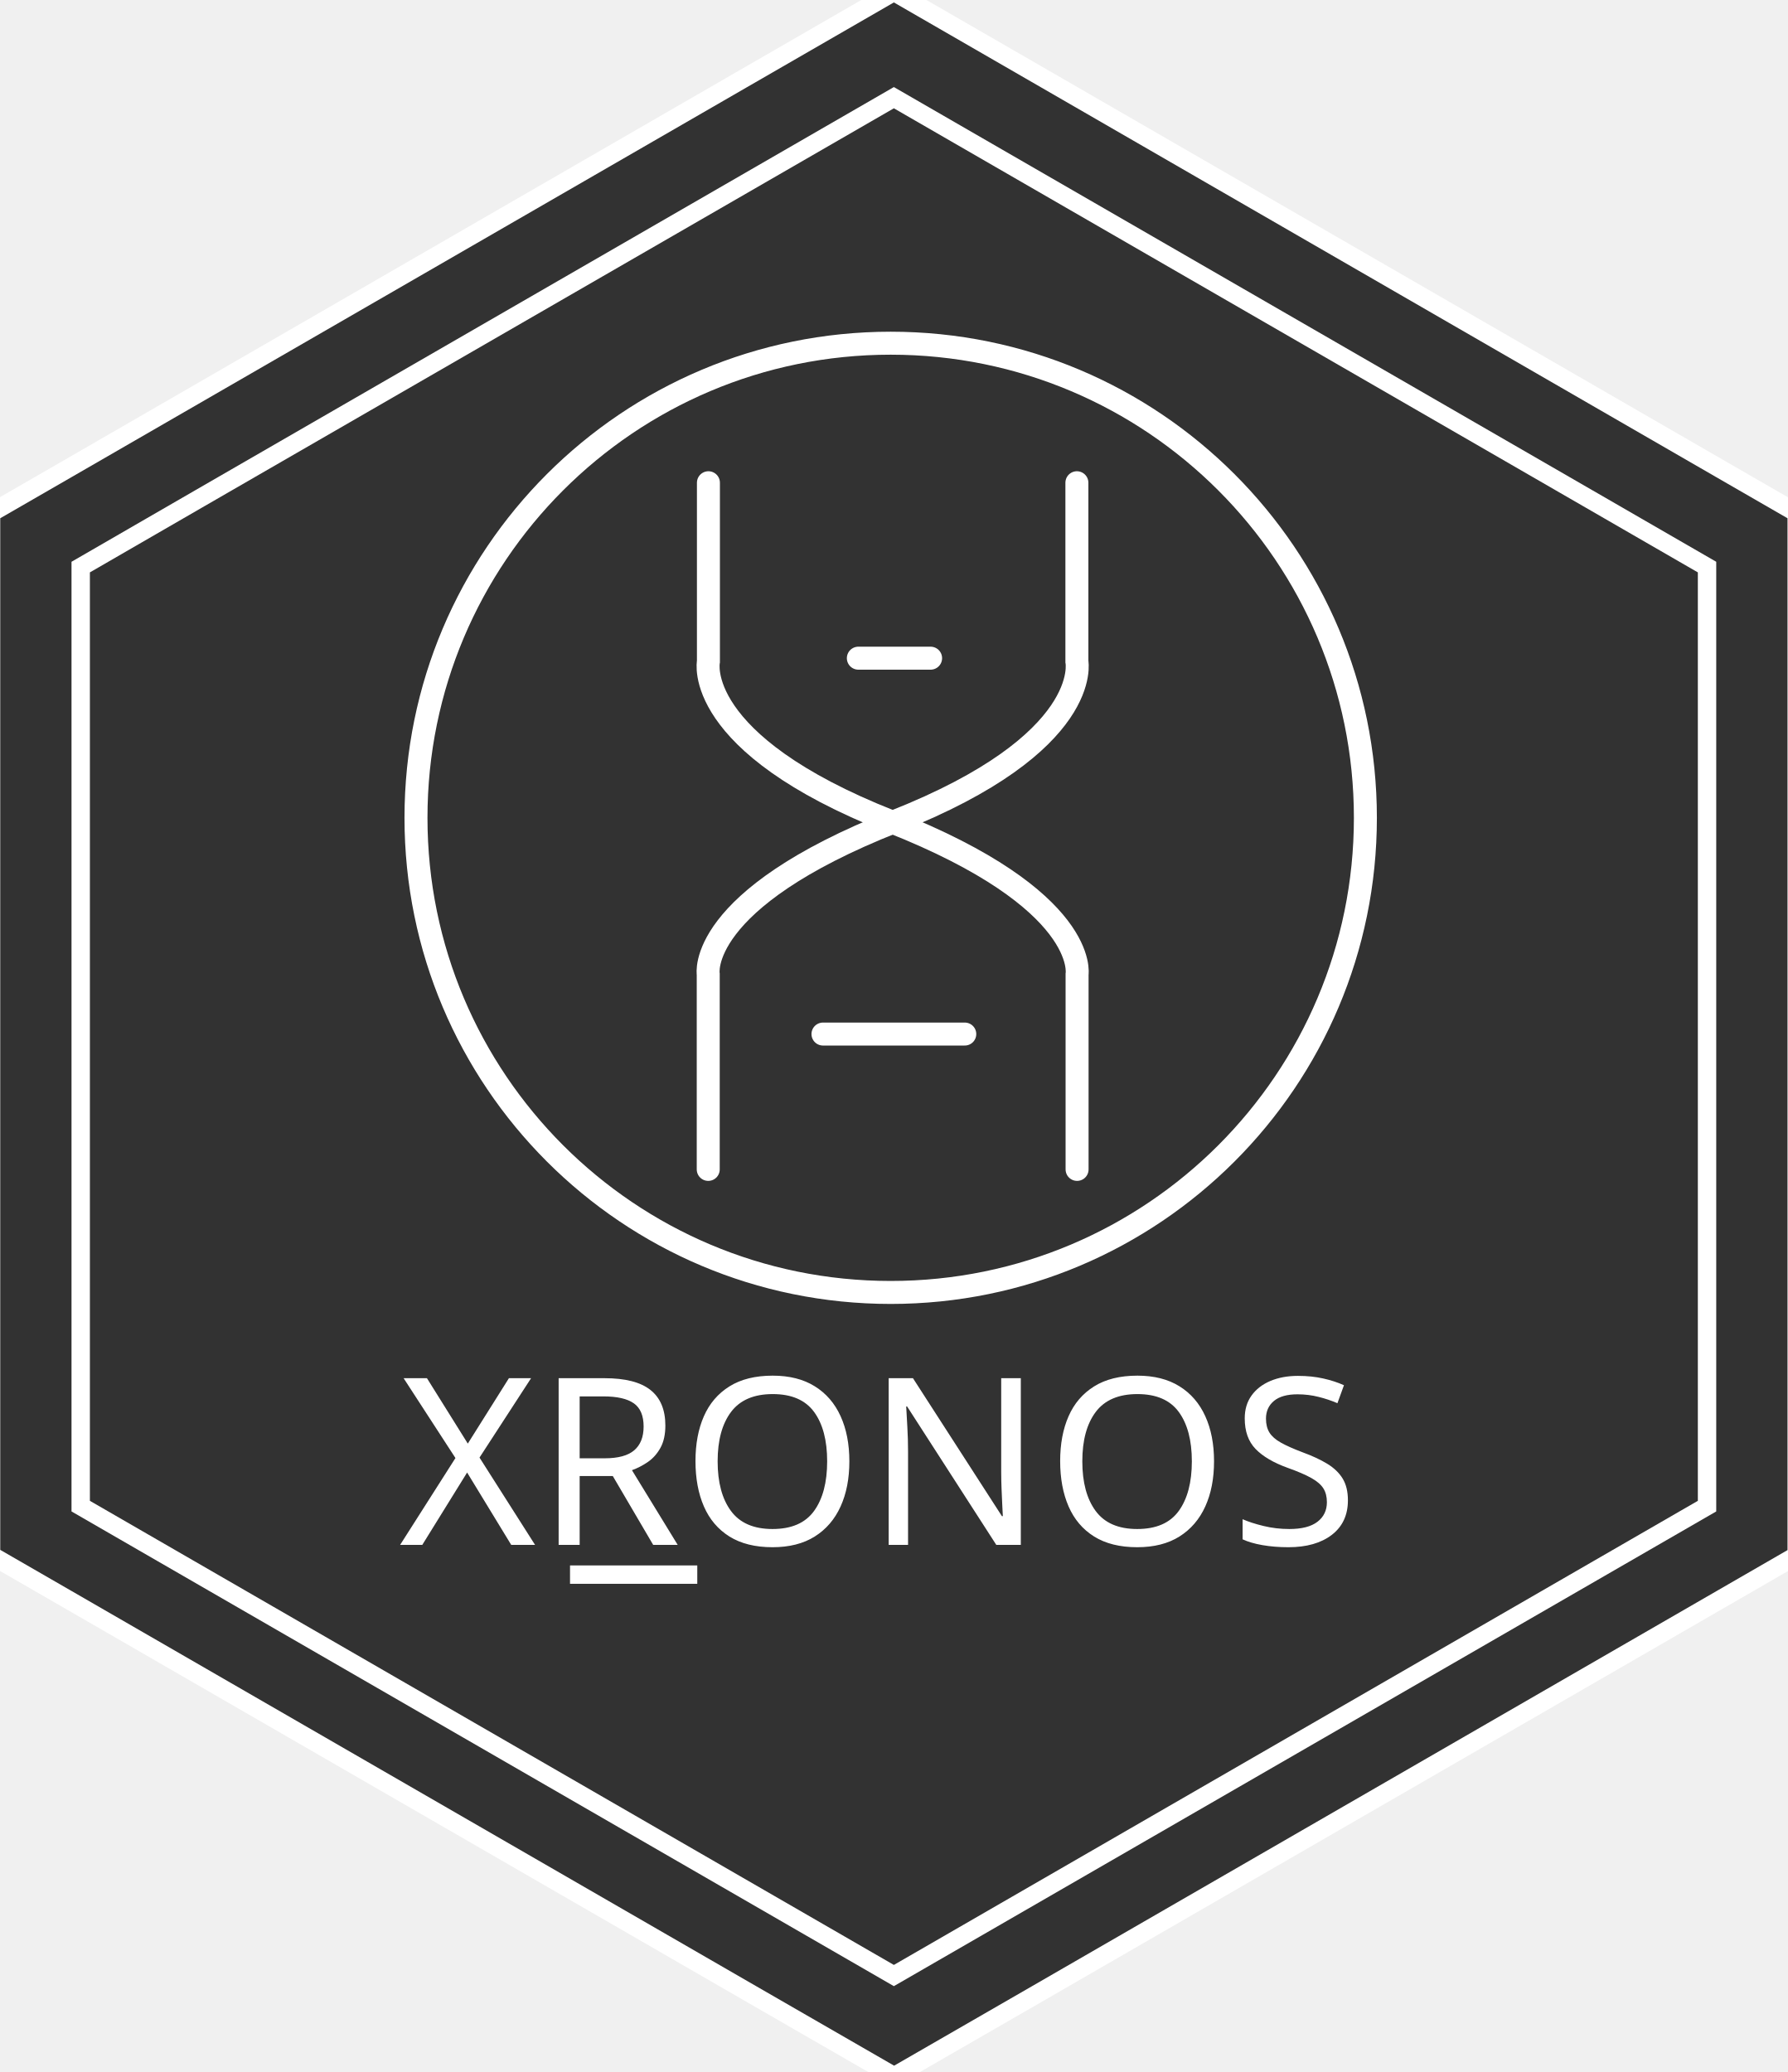
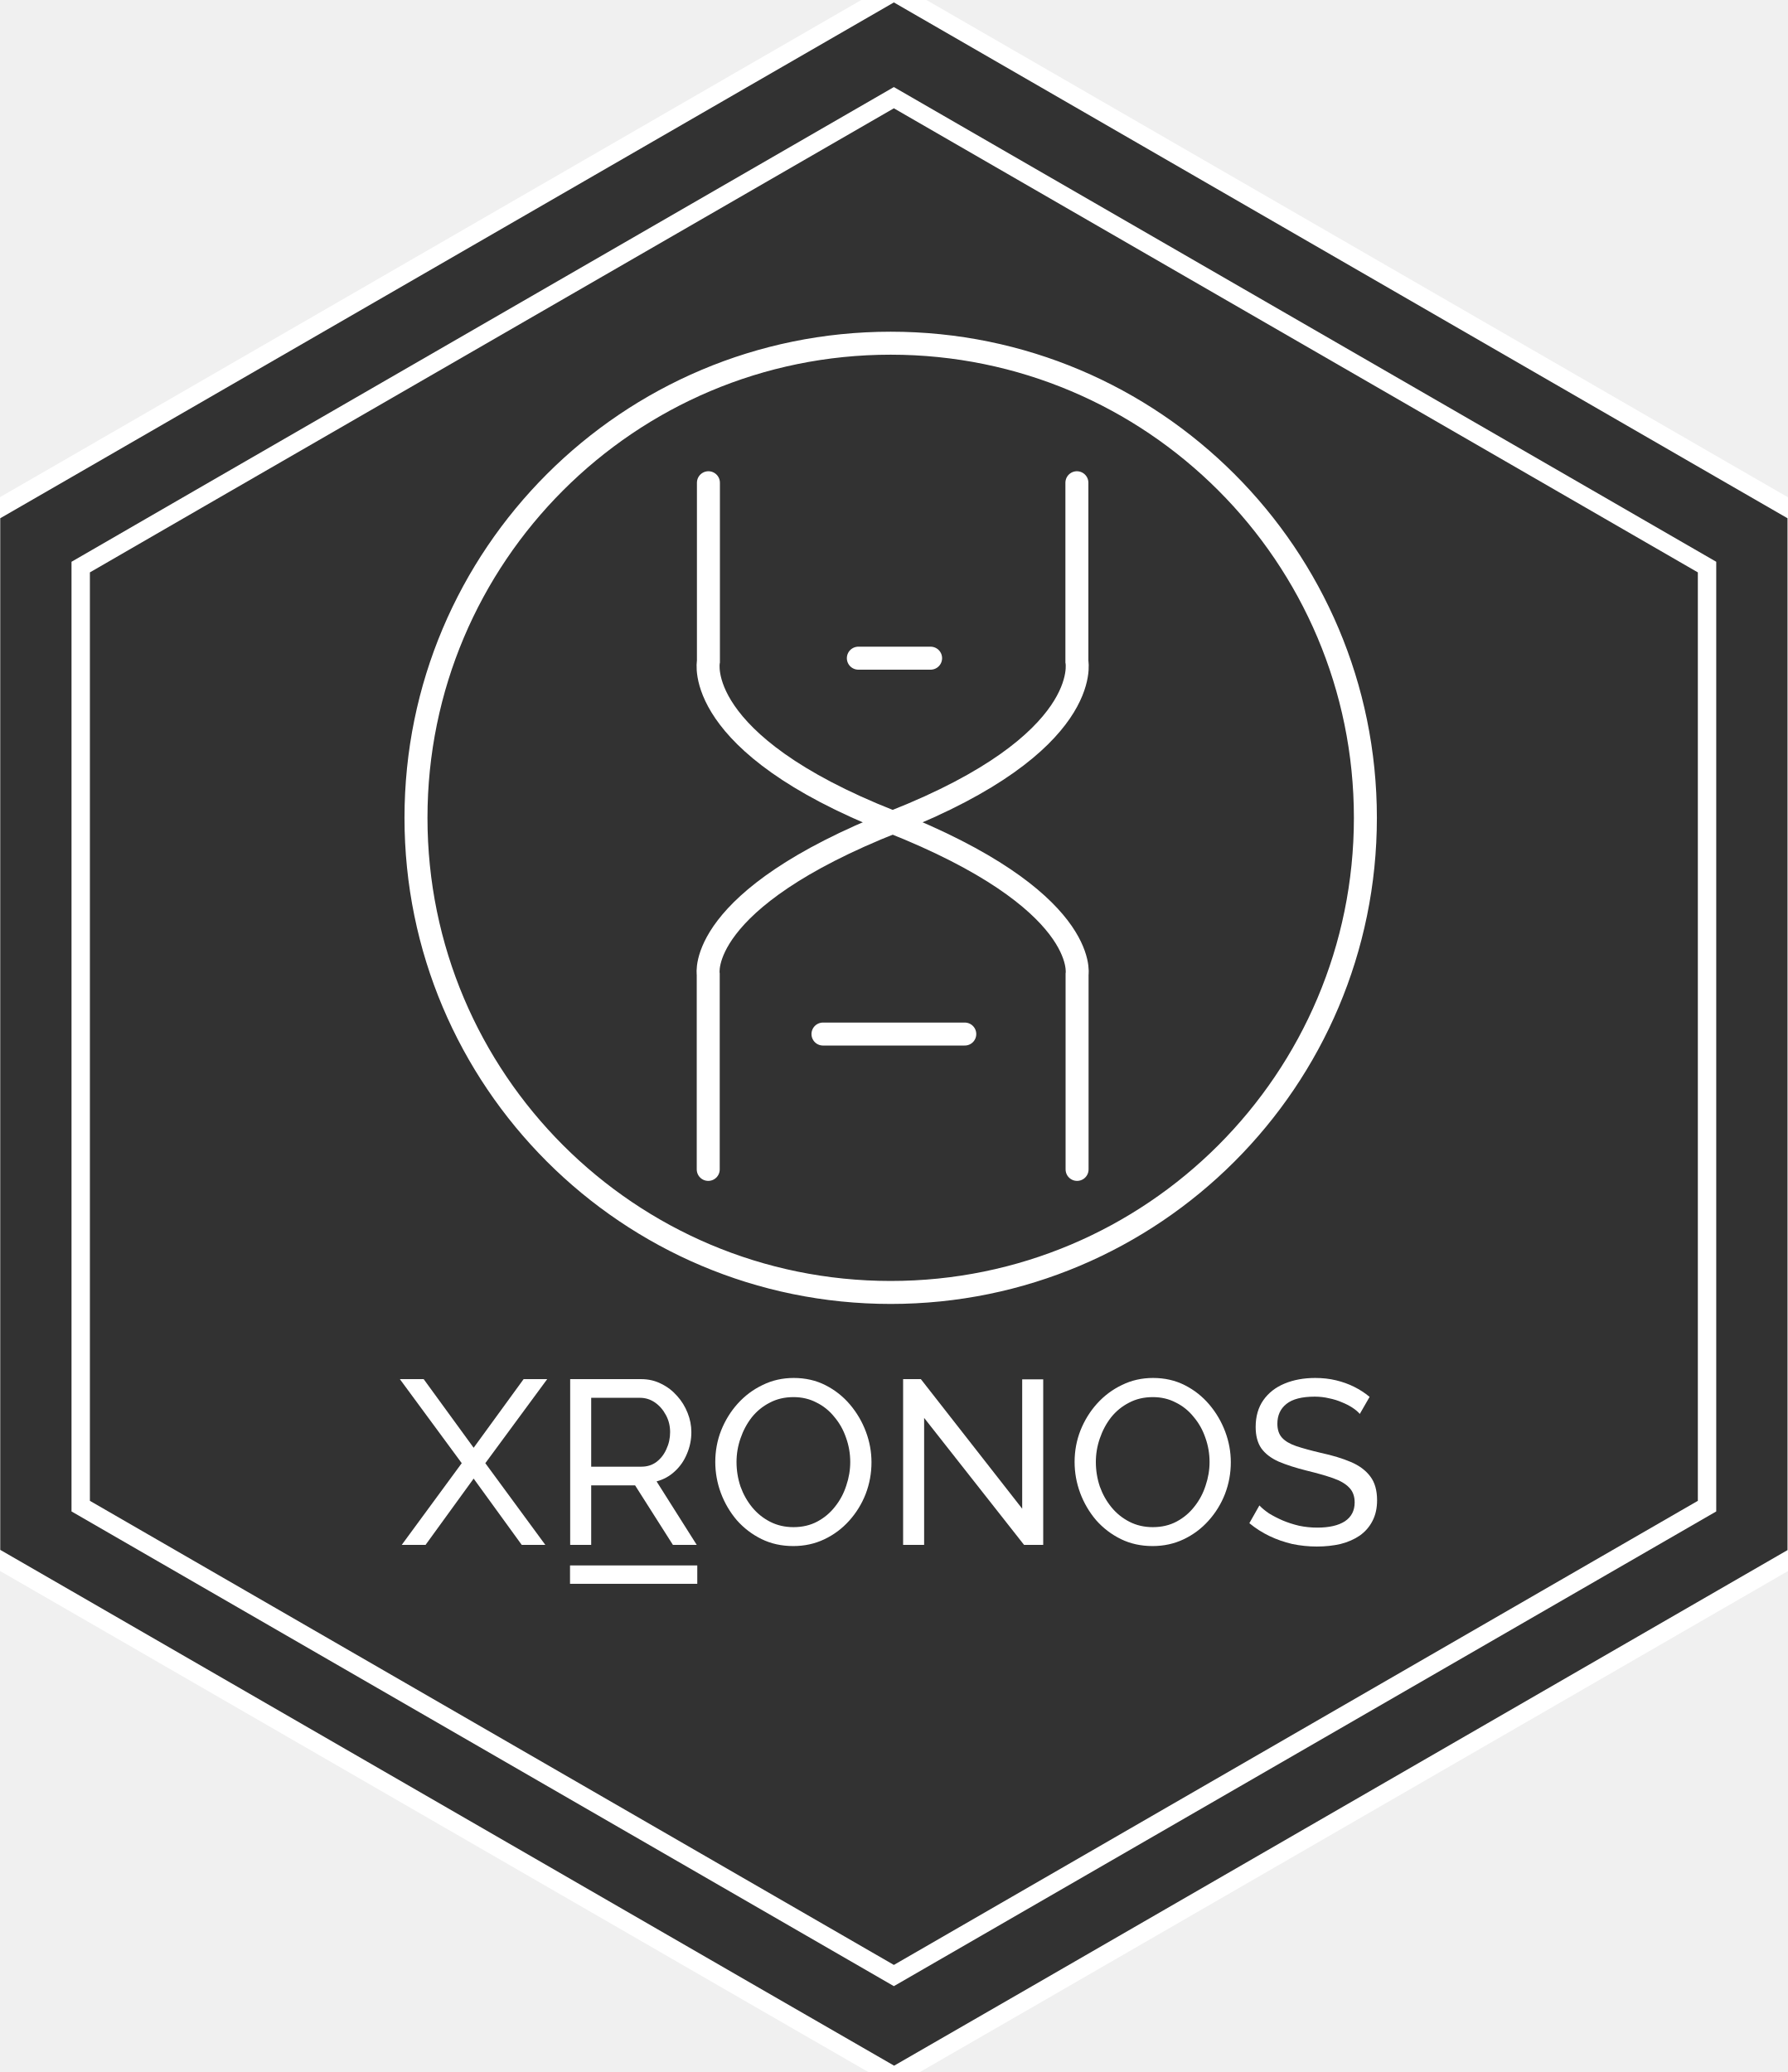
<svg xmlns="http://www.w3.org/2000/svg" version="1.1" id="Layer_1" x="0px" y="0px" viewBox="0 0 735 852" style="enable-background:new 0 0 735 852;" xml:space="preserve">
  <defs id="defs56">
    <marker style="overflow:visible;" id="marker2487" refX="0.0" refY="0.0" orient="auto">
      <path transform="scale(0.2) rotate(180) translate(6,0)" style="fill-rule:evenodd;stroke:#79740e;stroke-width:1pt;stroke-opacity:1;fill:#79740e;fill-opacity:1" d="M 0.0,0.0 L 5.0,-5.0 L -12.5,0.0 L 5.0,5.0 L 0.0,0.0 z " id="path2485" />
    </marker>
    <marker style="overflow:visible;" id="marker2477" refX="0.0" refY="0.0" orient="auto">
      <path transform="scale(0.2) rotate(180) translate(6,0)" style="fill-rule:evenodd;stroke:#79740e;stroke-width:1pt;stroke-opacity:1;fill:#79740e;fill-opacity:1" d="M 0.0,0.0 L 5.0,-5.0 L -12.5,0.0 L 5.0,5.0 L 0.0,0.0 z " id="path2475" />
    </marker>
    <marker style="overflow:visible;" id="marker2467" refX="0.0" refY="0.0" orient="auto">
      <path transform="scale(0.2) rotate(180) translate(6,0)" style="fill-rule:evenodd;stroke:#79740e;stroke-width:1pt;stroke-opacity:1;fill:#79740e;fill-opacity:1" d="M 0.0,0.0 L 5.0,-5.0 L -12.5,0.0 L 5.0,5.0 L 0.0,0.0 z " id="path2465" />
    </marker>
    <marker style="overflow:visible;" id="marker2457" refX="0.0" refY="0.0" orient="auto">
      <path transform="scale(0.2) rotate(180) translate(6,0)" style="fill-rule:evenodd;stroke:#79740e;stroke-width:1pt;stroke-opacity:1;fill:#79740e;fill-opacity:1" d="M 0.0,0.0 L 5.0,-5.0 L -12.5,0.0 L 5.0,5.0 L 0.0,0.0 z " id="path2455" />
    </marker>
    <marker style="overflow:visible;" id="marker2447" refX="0.0" refY="0.0" orient="auto">
      <path transform="scale(0.2) rotate(180) translate(6,0)" style="fill-rule:evenodd;stroke:#79740e;stroke-width:1pt;stroke-opacity:1;fill:#79740e;fill-opacity:1" d="M 0.0,0.0 L 5.0,-5.0 L -12.5,0.0 L 5.0,5.0 L 0.0,0.0 z " id="path2445" />
    </marker>
    <marker style="overflow:visible" id="marker2249" refX="0.0" refY="0.0" orient="auto">
      <path transform="scale(0.2)" style="fill-rule:evenodd;stroke:#79740e;stroke-width:1pt;stroke-opacity:1;fill:#79740e;fill-opacity:1" d="M 5.77,0.0 L -2.88,5.0 L -2.88,-5.0 L 5.77,0.0 z " id="path2247" />
    </marker>
    <marker style="overflow:visible" id="marker2239" refX="0.0" refY="0.0" orient="auto">
      <path transform="scale(0.2)" style="fill-rule:evenodd;stroke:#79740e;stroke-width:1pt;stroke-opacity:1;fill:#79740e;fill-opacity:1" d="M 5.77,0.0 L -2.88,5.0 L -2.88,-5.0 L 5.77,0.0 z " id="path2237" />
    </marker>
    <marker style="overflow:visible" id="marker2229" refX="0.0" refY="0.0" orient="auto">
      <path transform="scale(0.2)" style="fill-rule:evenodd;stroke:#79740e;stroke-width:1pt;stroke-opacity:1;fill:#79740e;fill-opacity:1" d="M 5.77,0.0 L -2.88,5.0 L -2.88,-5.0 L 5.77,0.0 z " id="path2227" />
    </marker>
    <marker style="overflow:visible" id="marker2219" refX="0.0" refY="0.0" orient="auto">
      <path transform="scale(0.2)" style="fill-rule:evenodd;stroke:#79740e;stroke-width:1pt;stroke-opacity:1;fill:#79740e;fill-opacity:1" d="M 5.77,0.0 L -2.88,5.0 L -2.88,-5.0 L 5.77,0.0 z " id="path2217" />
    </marker>
    <marker style="overflow:visible" id="marker2209" refX="0.0" refY="0.0" orient="auto">
      <path transform="scale(0.2)" style="fill-rule:evenodd;stroke:#79740e;stroke-width:1pt;stroke-opacity:1;fill:#79740e;fill-opacity:1" d="M 5.77,0.0 L -2.88,5.0 L -2.88,-5.0 L 5.77,0.0 z " id="path2207" />
    </marker>
    <marker style="overflow:visible;" id="marker2041" refX="0.0" refY="0.0" orient="auto">
      <path transform="scale(0.6) rotate(180) translate(0,0)" d="M 8.719,4.034 L -2.207,0.016 L 8.719,-4.002 C 6.973,-1.63 6.983,1.616 8.719,4.034 z " style="fill-rule:evenodd;stroke-width:0.625;stroke-linejoin:round;stroke:#79740e;stroke-opacity:1;fill:#79740e;fill-opacity:1" id="path2039" />
    </marker>
    <marker style="overflow:visible;" id="marker2031" refX="0.0" refY="0.0" orient="auto">
      <path transform="scale(0.6) rotate(180) translate(0,0)" d="M 8.719,4.034 L -2.207,0.016 L 8.719,-4.002 C 6.973,-1.63 6.983,1.616 8.719,4.034 z " style="fill-rule:evenodd;stroke-width:0.625;stroke-linejoin:round;stroke:#79740e;stroke-opacity:1;fill:#79740e;fill-opacity:1" id="path2029" />
    </marker>
    <marker style="overflow:visible;" id="marker2021" refX="0.0" refY="0.0" orient="auto">
      <path transform="scale(0.6) rotate(180) translate(0,0)" d="M 8.719,4.034 L -2.207,0.016 L 8.719,-4.002 C 6.973,-1.63 6.983,1.616 8.719,4.034 z " style="fill-rule:evenodd;stroke-width:0.625;stroke-linejoin:round;stroke:#79740e;stroke-opacity:1;fill:#79740e;fill-opacity:1" id="path2019" />
    </marker>
    <marker style="overflow:visible;" id="marker2011" refX="0.0" refY="0.0" orient="auto">
      <path transform="scale(0.6) rotate(180) translate(0,0)" d="M 8.719,4.034 L -2.207,0.016 L 8.719,-4.002 C 6.973,-1.63 6.983,1.616 8.719,4.034 z " style="fill-rule:evenodd;stroke-width:0.625;stroke-linejoin:round;stroke:#79740e;stroke-opacity:1;fill:#79740e;fill-opacity:1" id="path2009" />
    </marker>
    <marker style="overflow:visible;" id="marker2001" refX="0.0" refY="0.0" orient="auto">
      <path transform="scale(0.6) rotate(180) translate(0,0)" d="M 8.719,4.034 L -2.207,0.016 L 8.719,-4.002 C 6.973,-1.63 6.983,1.616 8.719,4.034 z " style="fill-rule:evenodd;stroke-width:0.625;stroke-linejoin:round;stroke:#79740e;stroke-opacity:1;fill:#79740e;fill-opacity:1" id="path1999" />
    </marker>
    <marker style="overflow:visible;" id="marker1863" refX="0.0" refY="0.0" orient="auto">
      <path transform="scale(0.2) rotate(180) translate(6,0)" style="fill-rule:evenodd;stroke:#79740e;stroke-width:1pt;stroke-opacity:1;fill:#79740e;fill-opacity:1" d="M 0.0,0.0 L 5.0,-5.0 L -12.5,0.0 L 5.0,5.0 L 0.0,0.0 z " id="path1861" />
    </marker>
    <marker style="overflow:visible;" id="marker1853" refX="0.0" refY="0.0" orient="auto">
      <path transform="scale(0.2) rotate(180) translate(6,0)" style="fill-rule:evenodd;stroke:#79740e;stroke-width:1pt;stroke-opacity:1;fill:#79740e;fill-opacity:1" d="M 0.0,0.0 L 5.0,-5.0 L -12.5,0.0 L 5.0,5.0 L 0.0,0.0 z " id="path1851" />
    </marker>
    <marker style="overflow:visible;" id="marker1843" refX="0.0" refY="0.0" orient="auto">
      <path transform="scale(0.2) rotate(180) translate(6,0)" style="fill-rule:evenodd;stroke:#79740e;stroke-width:1pt;stroke-opacity:1;fill:#79740e;fill-opacity:1" d="M 0.0,0.0 L 5.0,-5.0 L -12.5,0.0 L 5.0,5.0 L 0.0,0.0 z " id="path1841" />
    </marker>
    <marker style="overflow:visible;" id="marker1833" refX="0.0" refY="0.0" orient="auto">
      <path transform="scale(0.2) rotate(180) translate(6,0)" style="fill-rule:evenodd;stroke:#79740e;stroke-width:1pt;stroke-opacity:1;fill:#79740e;fill-opacity:1" d="M 0.0,0.0 L 5.0,-5.0 L -12.5,0.0 L 5.0,5.0 L 0.0,0.0 z " id="path1831" />
    </marker>
    <marker style="overflow:visible;" id="marker1823" refX="0.0" refY="0.0" orient="auto">
      <path transform="scale(0.2) rotate(180) translate(6,0)" style="fill-rule:evenodd;stroke:#79740e;stroke-width:1pt;stroke-opacity:1;fill:#79740e;fill-opacity:1" d="M 0.0,0.0 L 5.0,-5.0 L -12.5,0.0 L 5.0,5.0 L 0.0,0.0 z " id="path1821" />
    </marker>
    <marker style="overflow:visible;" id="marker1715" refX="0.0" refY="0.0" orient="auto">
      <path transform="scale(0.4) rotate(180) translate(10,0)" style="fill-rule:evenodd;stroke:#79740e;stroke-width:1pt;stroke-opacity:1;fill:#79740e;fill-opacity:1" d="M 0.0,0.0 L 5.0,-5.0 L -12.5,0.0 L 5.0,5.0 L 0.0,0.0 z " id="path1713" />
    </marker>
    <marker style="overflow:visible;" id="marker1705" refX="0.0" refY="0.0" orient="auto">
      <path transform="scale(0.4) rotate(180) translate(10,0)" style="fill-rule:evenodd;stroke:#79740e;stroke-width:1pt;stroke-opacity:1;fill:#79740e;fill-opacity:1" d="M 0.0,0.0 L 5.0,-5.0 L -12.5,0.0 L 5.0,5.0 L 0.0,0.0 z " id="path1703" />
    </marker>
    <marker style="overflow:visible;" id="marker1695" refX="0.0" refY="0.0" orient="auto">
      <path transform="scale(0.4) rotate(180) translate(10,0)" style="fill-rule:evenodd;stroke:#79740e;stroke-width:1pt;stroke-opacity:1;fill:#79740e;fill-opacity:1" d="M 0.0,0.0 L 5.0,-5.0 L -12.5,0.0 L 5.0,5.0 L 0.0,0.0 z " id="path1693" />
    </marker>
    <marker style="overflow:visible;" id="marker1685" refX="0.0" refY="0.0" orient="auto">
      <path transform="scale(0.4) rotate(180) translate(10,0)" style="fill-rule:evenodd;stroke:#79740e;stroke-width:1pt;stroke-opacity:1;fill:#79740e;fill-opacity:1" d="M 0.0,0.0 L 5.0,-5.0 L -12.5,0.0 L 5.0,5.0 L 0.0,0.0 z " id="path1683" />
    </marker>
    <marker style="overflow:visible;" id="marker1675" refX="0.0" refY="0.0" orient="auto">
      <path transform="scale(0.4) rotate(180) translate(10,0)" style="fill-rule:evenodd;stroke:#79740e;stroke-width:1pt;stroke-opacity:1;fill:#79740e;fill-opacity:1" d="M 0.0,0.0 L 5.0,-5.0 L -12.5,0.0 L 5.0,5.0 L 0.0,0.0 z " id="path1673" />
    </marker>
    <marker style="overflow:visible;" id="marker1597" refX="0.0" refY="0.0" orient="auto">
      <path transform="scale(0.8) rotate(180) translate(12.5,0)" style="fill-rule:evenodd;stroke:#79740e;stroke-width:1pt;stroke-opacity:1;fill:#79740e;fill-opacity:1" d="M 0.0,0.0 L 5.0,-5.0 L -12.5,0.0 L 5.0,5.0 L 0.0,0.0 z " id="path1595" />
    </marker>
    <marker style="overflow:visible;" id="marker1587" refX="0.0" refY="0.0" orient="auto">
      <path transform="scale(0.8) rotate(180) translate(12.5,0)" style="fill-rule:evenodd;stroke:#79740e;stroke-width:1pt;stroke-opacity:1;fill:#79740e;fill-opacity:1" d="M 0.0,0.0 L 5.0,-5.0 L -12.5,0.0 L 5.0,5.0 L 0.0,0.0 z " id="path1585" />
    </marker>
    <marker style="overflow:visible;" id="marker1577" refX="0.0" refY="0.0" orient="auto">
      <path transform="scale(0.8) rotate(180) translate(12.5,0)" style="fill-rule:evenodd;stroke:#79740e;stroke-width:1pt;stroke-opacity:1;fill:#79740e;fill-opacity:1" d="M 0.0,0.0 L 5.0,-5.0 L -12.5,0.0 L 5.0,5.0 L 0.0,0.0 z " id="path1575" />
    </marker>
    <marker style="overflow:visible;" id="marker1567" refX="0.0" refY="0.0" orient="auto">
      <path transform="scale(0.8) rotate(180) translate(12.5,0)" style="fill-rule:evenodd;stroke:#79740e;stroke-width:1pt;stroke-opacity:1;fill:#79740e;fill-opacity:1" d="M 0.0,0.0 L 5.0,-5.0 L -12.5,0.0 L 5.0,5.0 L 0.0,0.0 z " id="path1565" />
    </marker>
    <marker style="overflow:visible;" id="marker1557" refX="0.0" refY="0.0" orient="auto">
      <path transform="scale(0.8) rotate(180) translate(12.5,0)" style="fill-rule:evenodd;stroke:#79740e;stroke-width:1pt;stroke-opacity:1;fill:#79740e;fill-opacity:1" d="M 0.0,0.0 L 5.0,-5.0 L -12.5,0.0 L 5.0,5.0 L 0.0,0.0 z " id="path1555" />
    </marker>
    <filter style="color-interpolation-filters:sRGB;" id="filter3205">
      <feFlood flood-opacity="1" flood-color="rgb(29,32,33)" result="flood" id="feFlood3195" />
      <feComposite in="flood" in2="SourceGraphic" operator="in" result="composite1" id="feComposite3197" />
      <feGaussianBlur in="composite1" stdDeviation="0" result="blur" id="feGaussianBlur3199" />
      <feOffset dx="-5" dy="5" result="offset" id="feOffset3201" />
      <feComposite in="SourceGraphic" in2="offset" operator="over" result="fbSourceGraphic" id="feComposite3203" />
      <feColorMatrix result="fbSourceGraphicAlpha" in="fbSourceGraphic" values="0 0 0 -1 0 0 0 0 -1 0 0 0 0 -1 0 0 0 0 1 0" id="feColorMatrix3207" />
      <feFlood id="feFlood3209" flood-opacity="1" flood-color="rgb(235,219,178)" result="flood" in="fbSourceGraphic" />
      <feComposite in2="fbSourceGraphic" id="feComposite3211" in="flood" operator="in" result="composite1" />
      <feGaussianBlur id="feGaussianBlur3213" in="composite1" stdDeviation="0" result="blur" />
      <feOffset id="feOffset3215" dx="-5" dy="5" result="offset" />
      <feComposite in2="offset" id="feComposite3217" in="fbSourceGraphic" operator="over" result="composite2" />
    </filter>
    <mask maskUnits="userSpaceOnUse" id="mask1381">
      <path class="st0" d="M 715.1,226.8 366.9,16 19.9,226.8 V 628.3 L 367.5,829 715.1,628.3 Z" id="path1383" style="fill:#ffffff;fill-opacity:1" />
    </mask>
  </defs>
  <style type="text/css" id="style2">
	.st0{fill:#428BCA;}
	.st1{opacity:0.25;fill:url(#SVGID_1_);enable-background:new    ;}
	.st2{fill:#3674A8;}
	.st3{fill:#E6B35A;}
	.st4{fill:#FFFFFF;}
	.st5{opacity:0.9;fill:#FFFFFF;enable-background:new    ;}
</style>
  <path class="st0" d="M715.1,226.8L366.9,16l-347,210.8v401.5L367.5,829l347.6-200.7V226.8z" id="path6" style="fill:#323232;fill-opacity:1;stroke:none;stroke-opacity:1;stroke-width:7.559;stroke-miterlimit:4;stroke-dasharray:none" />
  <linearGradient id="SVGID_1_" gradientUnits="userSpaceOnUse" x1="366.14" y1="-182.39" x2="367.44" y2="281.13" gradientTransform="matrix(1 0 0 1 0 60)">
    <stop offset="0" style="stop-color:#FFFFFF;stop-opacity:0.83" id="stop8" />
    <stop offset="0.56" style="stop-color:#FFFFFF;stop-opacity:0.37" id="stop10" />
    <stop offset="1" style="stop-color:#FFFFFF;stop-opacity:0" id="stop12" />
  </linearGradient>
  <g id="g39718" transform="translate(-10.90652)">
    <g id="g4054" transform="matrix(0.5586566,0,0,0.5586566,171.7906,100.2543)" style="stroke:#ffffff;stroke-width:16.913;stroke-miterlimit:4;stroke-dasharray:none;stroke-opacity:1">
      <g id="g2769" style="stroke:#ffffff;stroke-width:16.913;stroke-miterlimit:4;stroke-dasharray:none;stroke-opacity:1">
        <path style="fill:none;stroke:#ffffff;stroke-width:16.913;stroke-linecap:round;stroke-linejoin:miter;stroke-miterlimit:4;stroke-dasharray:none;stroke-opacity:1" d="m 233.368,175.859 v 131.555 c 0,0 -12.33,59.977 134.132,117.786 146.462,57.809 137.173,112.465 137.173,112.465 v 143.613" id="path2137" />
        <path style="fill:none;stroke:#ffffff;stroke-width:16.913;stroke-linecap:round;stroke-linejoin:miter;stroke-miterlimit:4;stroke-dasharray:none;stroke-opacity:1" d="m 343.7,304.99 h 53.174" id="path2305" />
        <path style="fill:none;stroke:#ffffff;stroke-width:16.913;stroke-linecap:round;stroke-linejoin:miter;stroke-miterlimit:4;stroke-dasharray:none;stroke-opacity:1" d="M 317.666,581.653 H 422.023" id="path2307" />
      </g>
      <g id="g3950" style="stroke:#ffffff;stroke-width:16.913;stroke-miterlimit:4;stroke-dasharray:none;stroke-opacity:1">
        <g id="g3943" style="stroke:#ffffff;stroke-width:16.913;stroke-miterlimit:4;stroke-dasharray:none;stroke-opacity:1">
          <path style="fill:none;stroke:#ffffff;stroke-width:16.913;stroke-linecap:round;stroke-linejoin:miter;stroke-miterlimit:4;stroke-dasharray:none;stroke-opacity:1" d="m 504.534,175.859 v 131.555 c 0,0 12.33,59.977 -134.132,117.786 -146.462,57.809 -137.173,112.465 -137.173,112.465 v 143.613" id="path2137-6" />
        </g>
        <circle style="fill:none;fill-opacity:1;stroke:#ffffff;stroke-width:16.913;stroke-linecap:round;stroke-miterlimit:4;stroke-dasharray:none;stroke-opacity:1" id="path3714" cx="367.5" cy="422.5" r="349.348" />
      </g>
    </g>
-     <text xml:space="preserve" style="font-style:normal;font-weight:normal;font-size:96px;line-height:1.25;font-family:sans-serif;letter-spacing:1px;word-spacing:0px;fill:#000000;fill-opacity:1;stroke:none" x="175.014" y="635.255" id="text5664">
-       <tspan id="tspan5662" x="175.014" y="635.255" style="font-style:normal;font-variant:normal;font-weight:500;font-stretch:normal;font-size:96px;font-family:Raleway;-inkscape-font-specification:'Raleway Medium';fill:#ffffff;fill-opacity:1" dy="0 0 0" dx="0">X<tspan style="font-style:normal;font-variant:normal;font-weight:500;font-stretch:normal;font-size:96px;font-family:Raleway;-inkscape-font-specification:'Raleway Medium';fill:#ffffff;fill-opacity:1" id="tspan57562" dy="0">R</tspan>ONOS<tspan style="font-size:42.667px;fill:#646464;fill-opacity:1" id="tspan30854" />
-       </tspan>
-     </text>
+     <g aria-label="XRONOS" id="text5664" style="font-size:96px;line-height:1.25;letter-spacing:1px;word-spacing:0px">
+       <path d="m 185.094,567.095 20.544,28.224 20.544,-28.224 h 9.696 l -25.44,34.56 24.672,33.6 h -9.696 l -19.776,-27.264 -19.776,27.264 h -9.792 l 24.672,-33.6 -25.44,-34.56 z" style="font-weight:500;font-family:Raleway;-inkscape-font-specification:'Raleway Medium';fill:#ffffff" id="path105" />
+       <path d="m 245.325,635.255 v -68.16 h 29.184 q 4.512,0 8.256,1.92 3.744,1.824 6.528,4.992 2.784,3.072 4.32,7.008 1.536,3.84 1.536,7.872 0,4.704 -1.824,8.928 -1.728,4.224 -4.992,7.2 -3.168,2.976 -7.488,4.128 l 16.512,26.112 h -9.792 l -15.552,-24.48 h -18.048 v 24.48 z m 8.64,-32.16 h 20.64 q 3.552,0 6.144,-1.92 2.688,-2.016 4.128,-5.28 1.536,-3.264 1.536,-7.008 0,-3.84 -1.728,-7.008 -1.728,-3.264 -4.512,-5.184 -2.784,-1.92 -6.144,-1.92 h -20.064 z" id="path107" style="fill:#ffffff" />
+       <path d="m 337.045,635.735 q -7.2,0 -13.056,-2.88 -5.856,-2.88 -10.176,-7.776 -4.224,-4.992 -6.528,-11.136 -2.304,-6.24 -2.304,-12.768 0,-6.816 2.4,-12.96 2.496,-6.24 6.816,-11.04 4.416,-4.896 10.272,-7.68 5.856,-2.88 12.768,-2.88 7.2,0 13.056,2.976 5.856,2.976 10.08,7.968 4.224,4.992 6.528,11.136 2.304,6.144 2.304,12.576 0,6.816 -2.4,13.056 -2.4,6.144 -6.816,11.04 -4.32,4.8 -10.176,7.584 -5.856,2.784 -12.768,2.784 z m -23.328,-34.56 q 0,5.184 1.632,10.08 1.728,4.8 4.8,8.544 3.072,3.744 7.392,5.952 4.32,2.208 9.6,2.208 5.472,0 9.792,-2.304 4.32,-2.304 7.296,-6.144 3.072,-3.84 4.608,-8.64 1.632,-4.8 1.632,-9.696 0,-5.184 -1.728,-9.984 -1.632,-4.8 -4.8,-8.544 -3.072,-3.84 -7.392,-5.952 -4.224,-2.208 -9.408,-2.208 -5.472,0 -9.792,2.304 -4.32,2.208 -7.392,6.048 -2.976,3.84 -4.608,8.64 -1.632,4.704 -1.632,9.696 z" style="font-weight:500;font-family:Raleway;-inkscape-font-specification:'Raleway Medium';fill:#ffffff" id="path109" />
+       <path d="m 390.845,583.031 v 52.224 h -8.64 v -68.16 h 7.296 l 41.664,53.28 v -53.184 h 8.64 v 68.064 h -7.872 z" style="font-weight:500;font-family:Raleway;-inkscape-font-specification:'Raleway Medium';fill:#ffffff" id="path111" />
+       <path d="m 484.773,635.735 q -7.2,0 -13.056,-2.88 -5.856,-2.88 -10.176,-7.776 -4.224,-4.992 -6.528,-11.136 -2.304,-6.24 -2.304,-12.768 0,-6.816 2.4,-12.96 2.496,-6.24 6.816,-11.04 4.416,-4.896 10.272,-7.68 5.856,-2.88 12.768,-2.88 7.2,0 13.056,2.976 5.856,2.976 10.08,7.968 4.224,4.992 6.528,11.136 2.304,6.144 2.304,12.576 0,6.816 -2.4,13.056 -2.4,6.144 -6.816,11.04 -4.32,4.8 -10.176,7.584 -5.856,2.784 -12.768,2.784 z m -23.328,-34.56 q 0,5.184 1.632,10.08 1.728,4.8 4.8,8.544 3.072,3.744 7.392,5.952 4.32,2.208 9.6,2.208 5.472,0 9.792,-2.304 4.32,-2.304 7.296,-6.144 3.072,-3.84 4.608,-8.64 1.632,-4.8 1.632,-9.696 0,-5.184 -1.728,-9.984 -1.632,-4.8 -4.8,-8.544 -3.072,-3.84 -7.392,-5.952 -4.224,-2.208 -9.408,-2.208 -5.472,0 -9.792,2.304 -4.32,2.208 -7.392,6.048 -2.976,3.84 -4.608,8.64 -1.632,4.704 -1.632,9.696 z" style="font-weight:500;font-family:Raleway;-inkscape-font-specification:'Raleway Medium';fill:#ffffff" id="path113" />
+       <path d="m 569.965,581.399 q -1.152,-1.344 -3.072,-2.592 -1.92,-1.248 -4.32,-2.208 -2.4,-1.056 -5.28,-1.632 -2.784,-0.672 -5.856,-0.672 -7.872,0 -11.616,2.976 -3.744,2.976 -3.744,8.16 0,3.648 1.92,5.76 1.92,2.112 5.856,3.456 4.032,1.344 10.176,2.784 7.104,1.536 12.288,3.744 5.184,2.208 7.968,5.952 2.784,3.648 2.784,9.792 0,4.896 -1.92,8.544 -1.824,3.552 -5.184,5.952 -3.36,2.304 -7.872,3.456 -4.512,1.056 -9.792,1.056 -5.184,0 -10.176,-1.056 -4.896,-1.152 -9.312,-3.264 -4.416,-2.112 -8.256,-5.28 l 4.128,-7.296 q 1.536,1.632 3.936,3.264 2.496,1.536 5.568,2.88 3.168,1.344 6.816,2.208 3.648,0.768 7.488,0.768 7.296,0 11.328,-2.592 4.032,-2.688 4.032,-7.776 0,-3.84 -2.304,-6.144 -2.208,-2.304 -6.624,-3.84 -4.416,-1.536 -10.752,-3.072 -6.912,-1.728 -11.616,-3.744 -4.704,-2.112 -7.104,-5.472 -2.304,-3.36 -2.304,-8.736 0,-6.528 3.168,-11.04 3.168,-4.512 8.736,-6.816 5.568,-2.304 12.576,-2.304 4.608,0 8.544,0.96 4.032,0.96 7.488,2.688 3.456,1.728 6.336,4.128 z" style="font-weight:500;font-family:Raleway;-inkscape-font-specification:'Raleway Medium';fill:#ffffff" id="path115" />
+     </g>
    <path style="fill:none;fill-opacity:1;stroke:#ffffff;stroke-width:7.559;stroke-linecap:butt;stroke-linejoin:miter;stroke-miterlimit:4;stroke-dasharray:none;stroke-opacity:1" d="m 245.263,647.479 h 52.318" id="path10768" />
  </g>
  <path class="st2" d="M734.9,637.4V213.1l-29.3-16.9L427.8,35.8L367.5,1l-60.3,34.8L29.4,196.2L0.1,213.1v424.2l29.3,16.9  l281.3,162.4l56.9,32.8l56.9-32.8l281.3-162.4L734.9,637.4z M29.4,621.5V231l50-28.9L367.5,35.8l0,0l287.2,165.8l50.9,29.4v390.5  L367.5,816.7L29.4,621.5z" id="path17" style="fill:#323232;fill-opacity:1;stroke:#ffffff;stroke-opacity:1;stroke-width:15.118;stroke-miterlimit:4;stroke-dasharray:none;paint-order:stroke markers fill" />
</svg>
